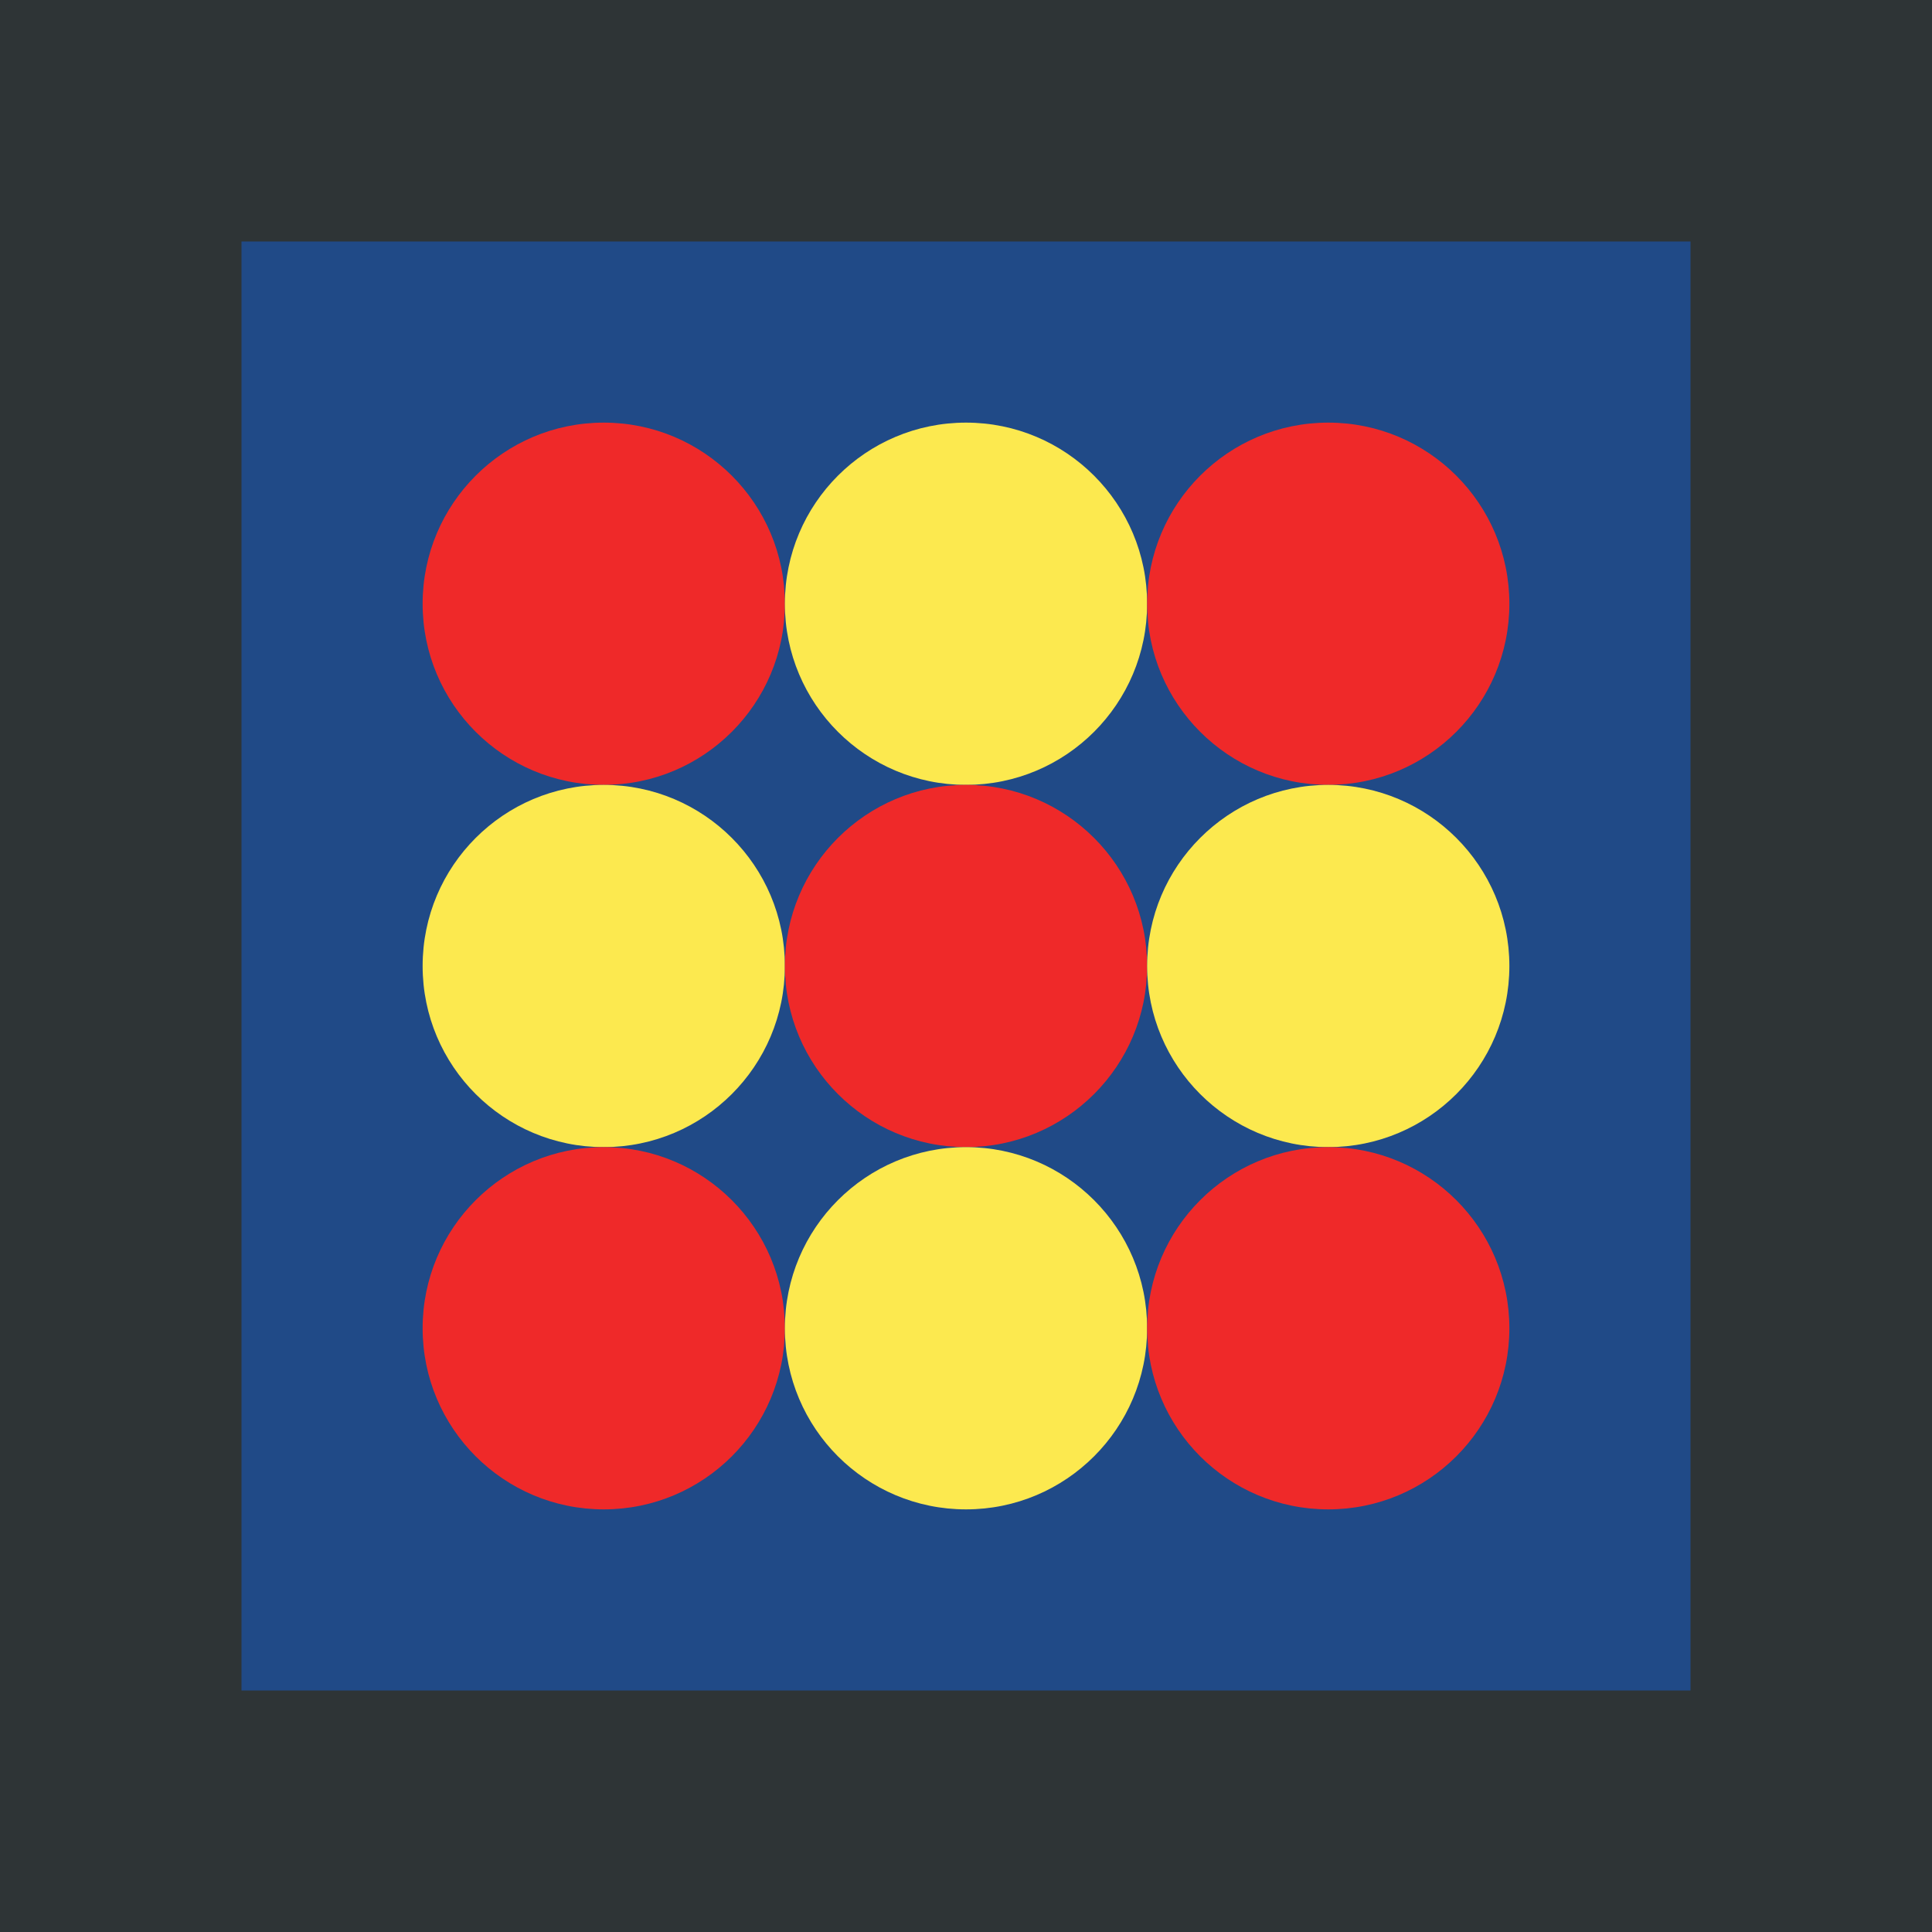
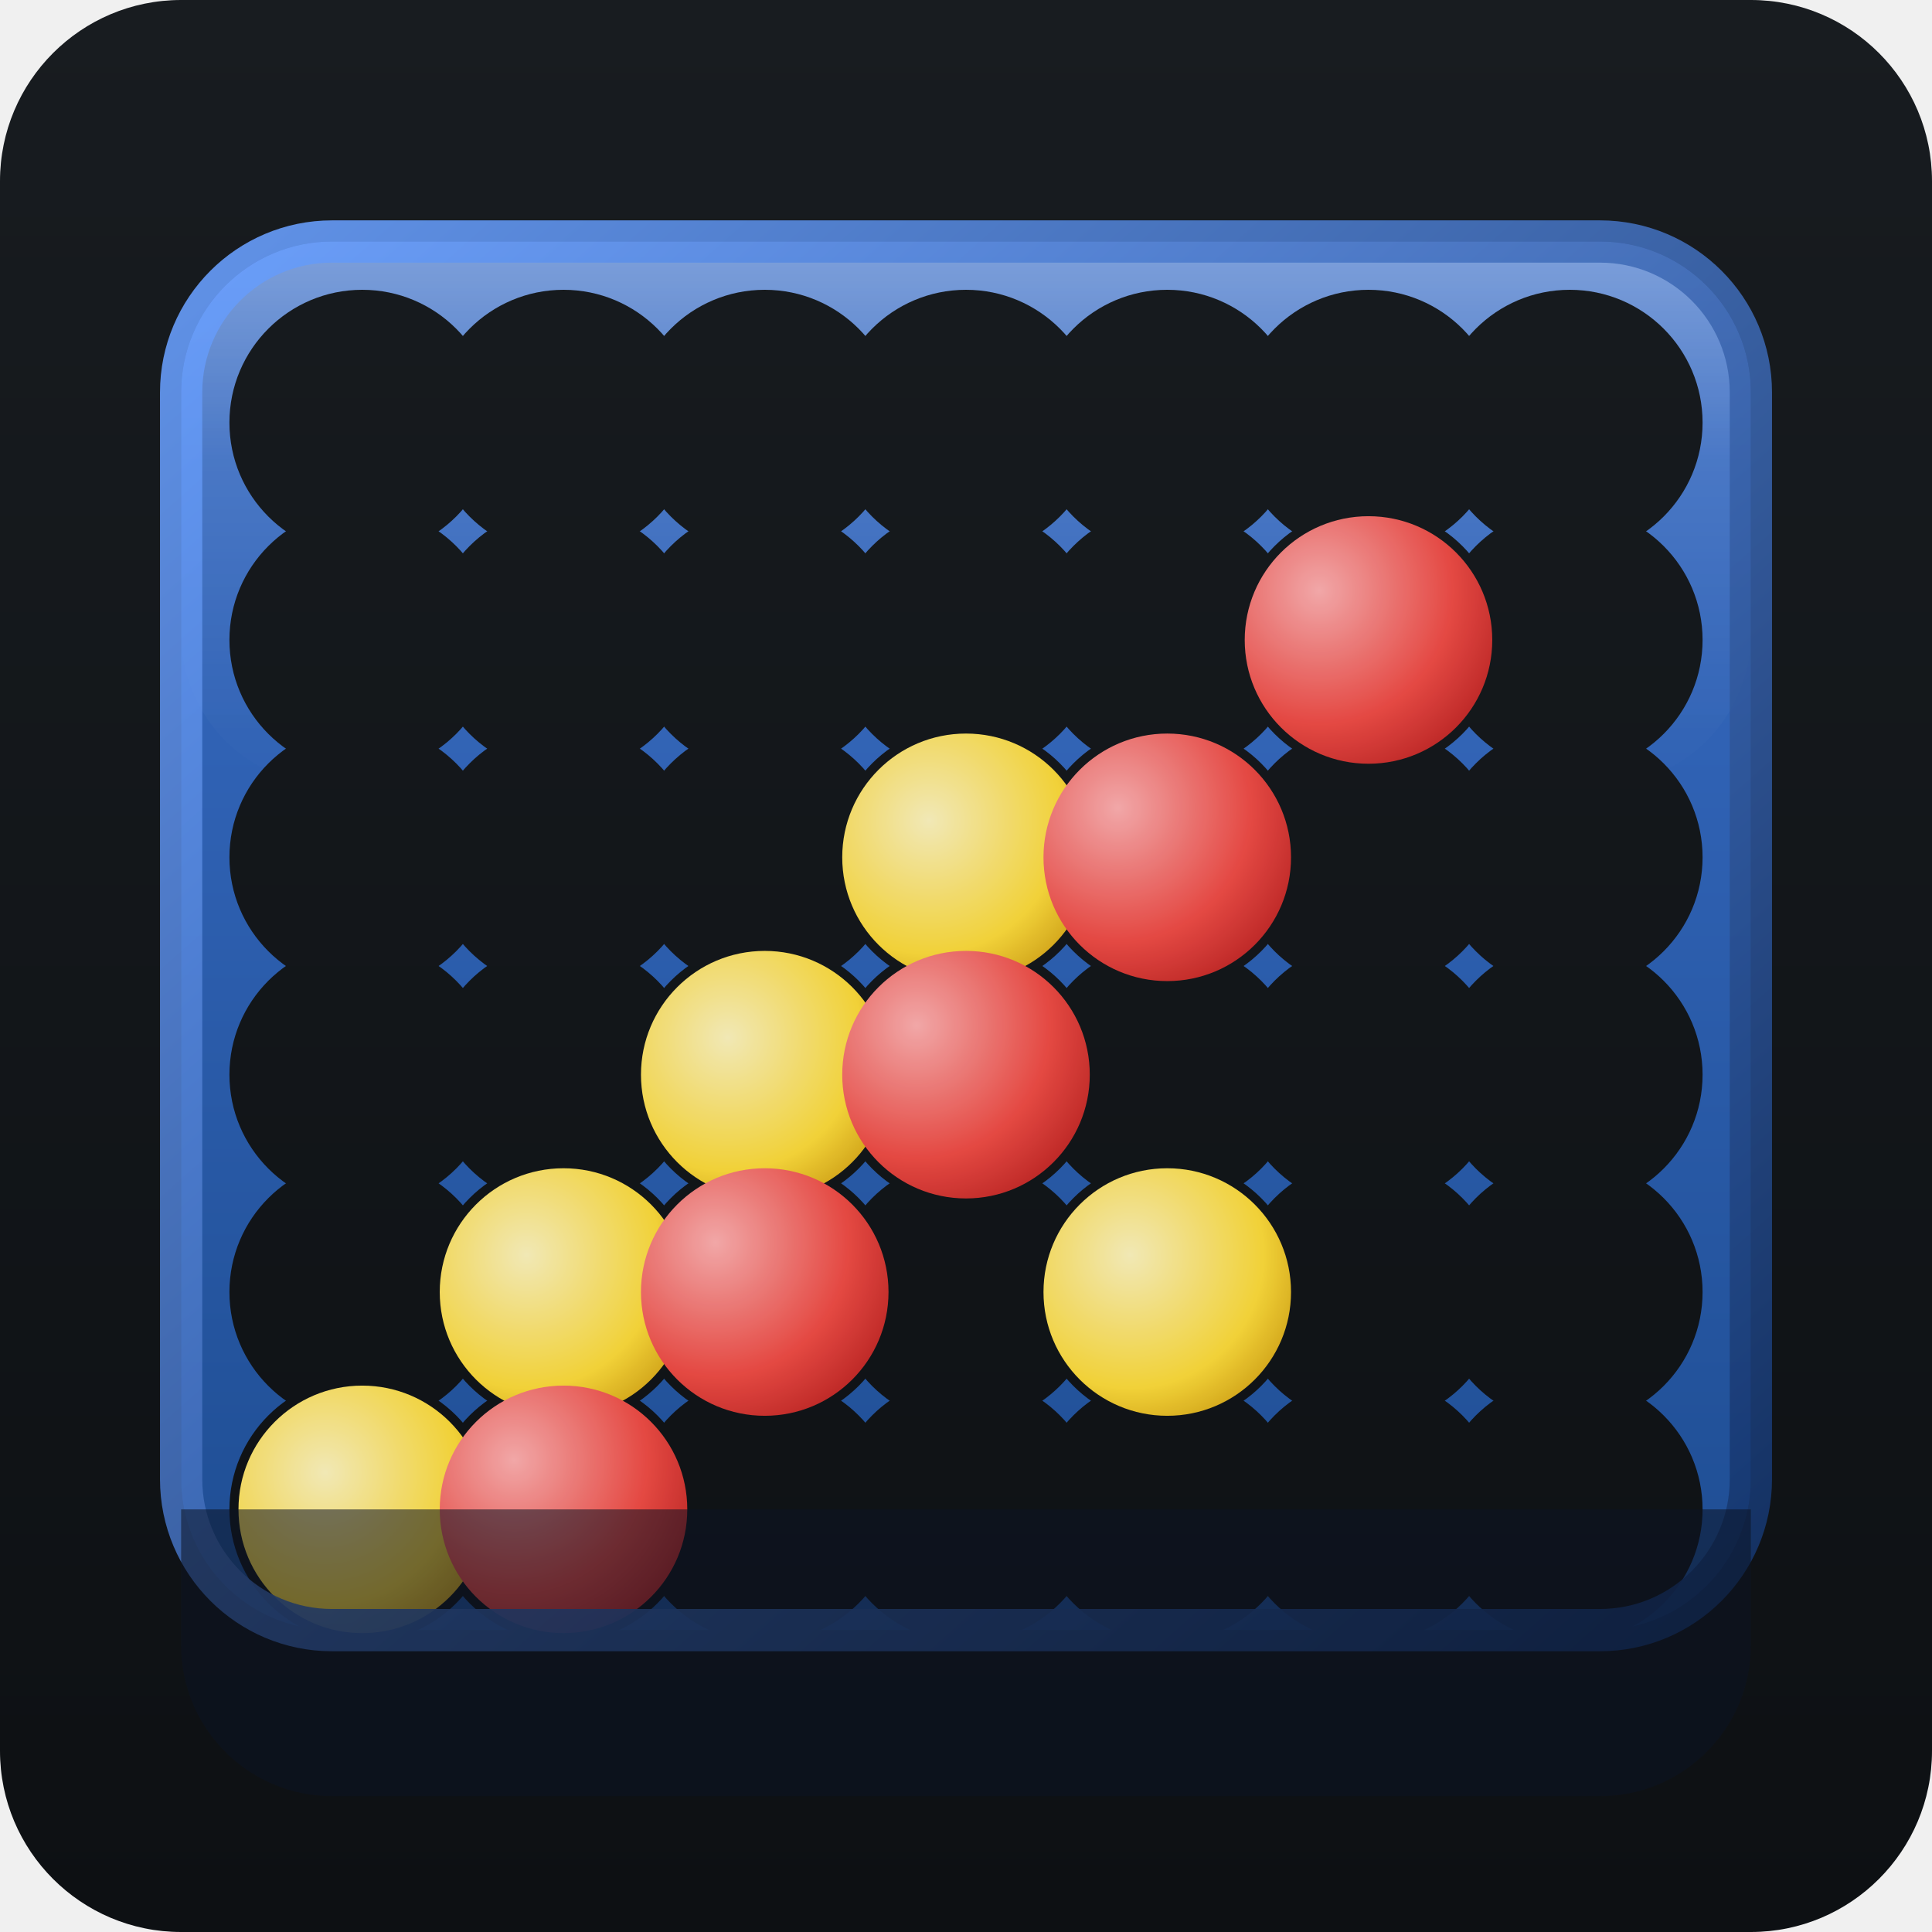
- <svg xmlns="http://www.w3.org/2000/svg" viewBox="0 0 64 64">
-   <rect width="64" height="64" fill="#2e3436" />
-   <rect x="8" y="8" width="48" height="48" fill="#204a87" />
-   <circle cx="20" cy="20" r="6" fill="#ef2929" />
-   <circle cx="32" cy="20" r="6" fill="#fce94f" />
-   <circle cx="44" cy="20" r="6" fill="#ef2929" />
-   <circle cx="20" cy="32" r="6" fill="#fce94f" />
-   <circle cx="32" cy="32" r="6" fill="#ef2929" />
-   <circle cx="44" cy="32" r="6" fill="#fce94f" />
-   <circle cx="20" cy="44" r="6" fill="#ef2929" />
-   <circle cx="32" cy="44" r="6" fill="#fce94f" />
-   <circle cx="44" cy="44" r="6" fill="#ef2929" />
+ <svg xmlns="http://www.w3.org/2000/svg" viewBox="0 0 64 64" role="img" aria-labelledby="title desc">
+   <defs>
+     <linearGradient id="bg" x1="0" x2="0" y1="0" y2="1">
+       <stop offset="0" stop-color="#181c20" />
+       <stop offset="1" stop-color="#0d1013" />
+     </linearGradient>
+     <linearGradient id="board" x1="0" x2="0" y1="0" y2="1">
+       <stop offset="0" stop-color="#3a6ec8" />
+       <stop offset="1" stop-color="#1e4d92" />
+     </linearGradient>
+     <linearGradient id="boardStroke" x1="0" x2="1" y1="0" y2="1">
+       <stop offset="0" stop-color="#6aa0ff" stop-opacity="0.9" />
+       <stop offset="1" stop-color="#123268" stop-opacity="0.9" />
+     </linearGradient>
+     <radialGradient id="discRed" cx="0.3" cy="0.3" r="0.9">
+       <stop offset="0" stop-color="#ffb0b0" />
+       <stop offset="0.6" stop-color="#f14c45" />
+       <stop offset="1" stop-color="#b71c1c" />
+     </radialGradient>
+     <radialGradient id="discYellow" cx="0.35" cy="0.35" r="0.9">
+       <stop offset="0" stop-color="#fff5bf" />
+       <stop offset="0.6" stop-color="#ffdd3a" />
+       <stop offset="1" stop-color="#c28700" />
+     </radialGradient>
+     <linearGradient id="boardHighlight" x1="0" x2="0" y1="0" y2="1">
+       <stop offset="0" stop-color="#ffffff" stop-opacity="0.35" />
+       <stop offset="0.4" stop-color="#ffffff" stop-opacity="0.1" />
+       <stop offset="1" stop-color="#ffffff" stop-opacity="0" />
+     </linearGradient>
+     <mask id="boardHoles">
+       <rect x="6" y="8" width="52" height="46" rx="5" ry="5" fill="#fff" />
+       <g fill="#000">
+         <circle cx="12" cy="50" r="4.4" />
+         <circle cx="18.667" cy="50" r="4.4" />
+         <circle cx="25.333" cy="50" r="4.4" />
+         <circle cx="32" cy="50" r="4.4" />
+         <circle cx="38.667" cy="50" r="4.4" />
+         <circle cx="45.333" cy="50" r="4.4" />
+         <circle cx="52" cy="50" r="4.4" />
+         <circle cx="12" cy="42.8" r="4.4" />
+         <circle cx="18.667" cy="42.8" r="4.4" />
+         <circle cx="25.333" cy="42.8" r="4.4" />
+         <circle cx="32" cy="42.8" r="4.4" />
+         <circle cx="38.667" cy="42.8" r="4.4" />
+         <circle cx="45.333" cy="42.8" r="4.4" />
+         <circle cx="52" cy="42.8" r="4.4" />
+         <circle cx="12" cy="35.6" r="4.4" />
+         <circle cx="18.667" cy="35.6" r="4.4" />
+         <circle cx="25.333" cy="35.6" r="4.4" />
+         <circle cx="32" cy="35.6" r="4.4" />
+         <circle cx="38.667" cy="35.6" r="4.4" />
+         <circle cx="45.333" cy="35.6" r="4.4" />
+         <circle cx="52" cy="35.6" r="4.4" />
+         <circle cx="12" cy="28.4" r="4.4" />
+         <circle cx="18.667" cy="28.4" r="4.4" />
+         <circle cx="25.333" cy="28.4" r="4.4" />
+         <circle cx="32" cy="28.4" r="4.4" />
+         <circle cx="38.667" cy="28.4" r="4.4" />
+         <circle cx="45.333" cy="28.4" r="4.4" />
+         <circle cx="52" cy="28.4" r="4.4" />
+         <circle cx="12" cy="21.2" r="4.4" />
+         <circle cx="18.667" cy="21.2" r="4.4" />
+         <circle cx="25.333" cy="21.2" r="4.4" />
+         <circle cx="32" cy="21.2" r="4.4" />
+         <circle cx="38.667" cy="21.2" r="4.4" />
+         <circle cx="45.333" cy="21.2" r="4.4" />
+         <circle cx="52" cy="21.2" r="4.4" />
+         <circle cx="12" cy="14" r="4.4" />
+         <circle cx="18.667" cy="14" r="4.4" />
+         <circle cx="25.333" cy="14" r="4.4" />
+         <circle cx="32" cy="14" r="4.4" />
+         <circle cx="38.667" cy="14" r="4.4" />
+         <circle cx="45.333" cy="14" r="4.4" />
+         <circle cx="52" cy="14" r="4.4" />
+       </g>
+     </mask>
+   </defs>
+   <rect width="64" height="64" rx="6" ry="6" fill="url(#bg)" />
+   <g>
+     <g opacity="0.94">
+       <circle cx="12" cy="50" r="4.1" fill="url(#discYellow)" />
+       <circle cx="18.667" cy="42.8" r="4.1" fill="url(#discYellow)" />
+       <circle cx="25.333" cy="35.6" r="4.1" fill="url(#discYellow)" />
+       <circle cx="32" cy="28.4" r="4.1" fill="url(#discYellow)" />
+       <circle cx="18.667" cy="50" r="4.1" fill="url(#discRed)" />
+       <circle cx="25.333" cy="42.8" r="4.1" fill="url(#discRed)" />
+       <circle cx="32" cy="35.6" r="4.1" fill="url(#discRed)" />
+       <circle cx="38.667" cy="28.4" r="4.1" fill="url(#discRed)" />
+       <circle cx="45.333" cy="21.2" r="4.1" fill="url(#discRed)" />
+       <circle cx="38.667" cy="42.8" r="4.1" fill="url(#discYellow)" />
+     </g>
+     <g mask="url(#boardHoles)">
+       <rect x="6" y="8" width="52" height="46" rx="5" ry="5" fill="url(#board)" />
+       <rect x="6" y="8" width="52" height="18" rx="5" ry="5" fill="url(#boardHighlight)" />
+     </g>
+     <rect x="6" y="8" width="52" height="46" rx="5" ry="5" fill="none" stroke="url(#boardStroke)" stroke-width="1.4" />
+     <path d="M6 50h52v4.5c0 2.761-2.239 5-5 5H11c-2.761 0-5-2.239-5-5z" fill="#0b1323" opacity="0.55" />
+   </g>
</svg>
